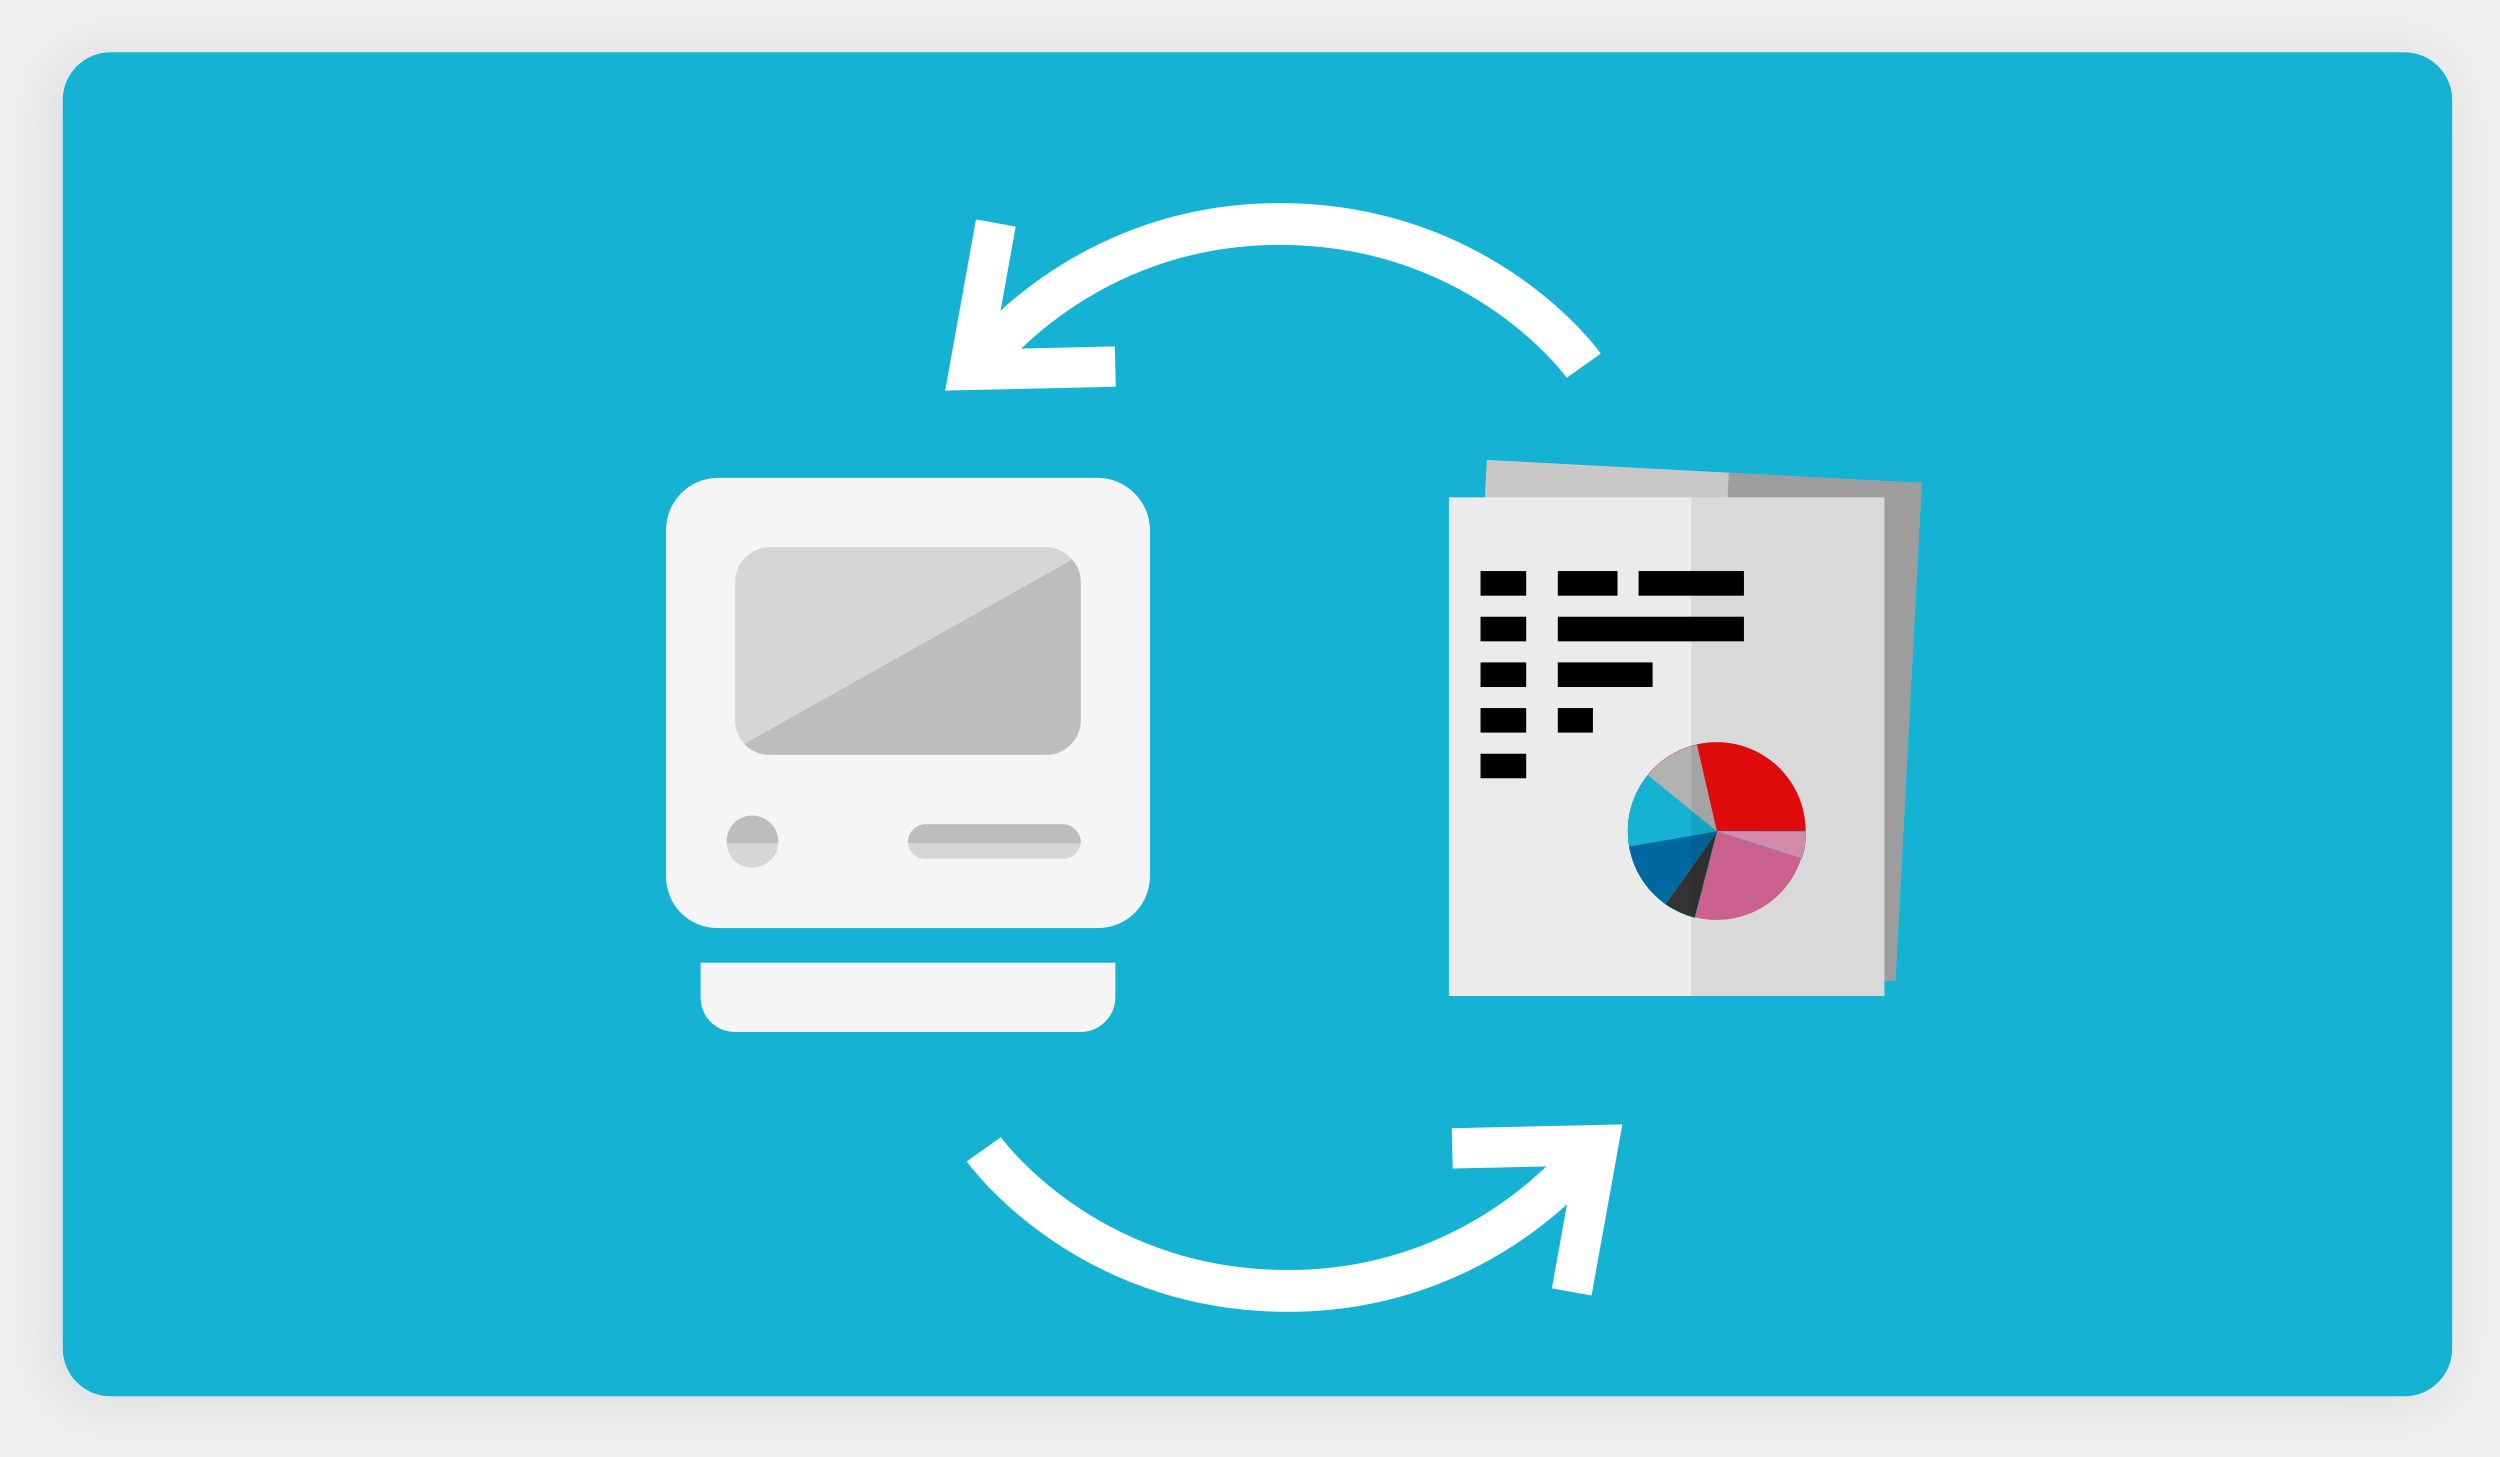
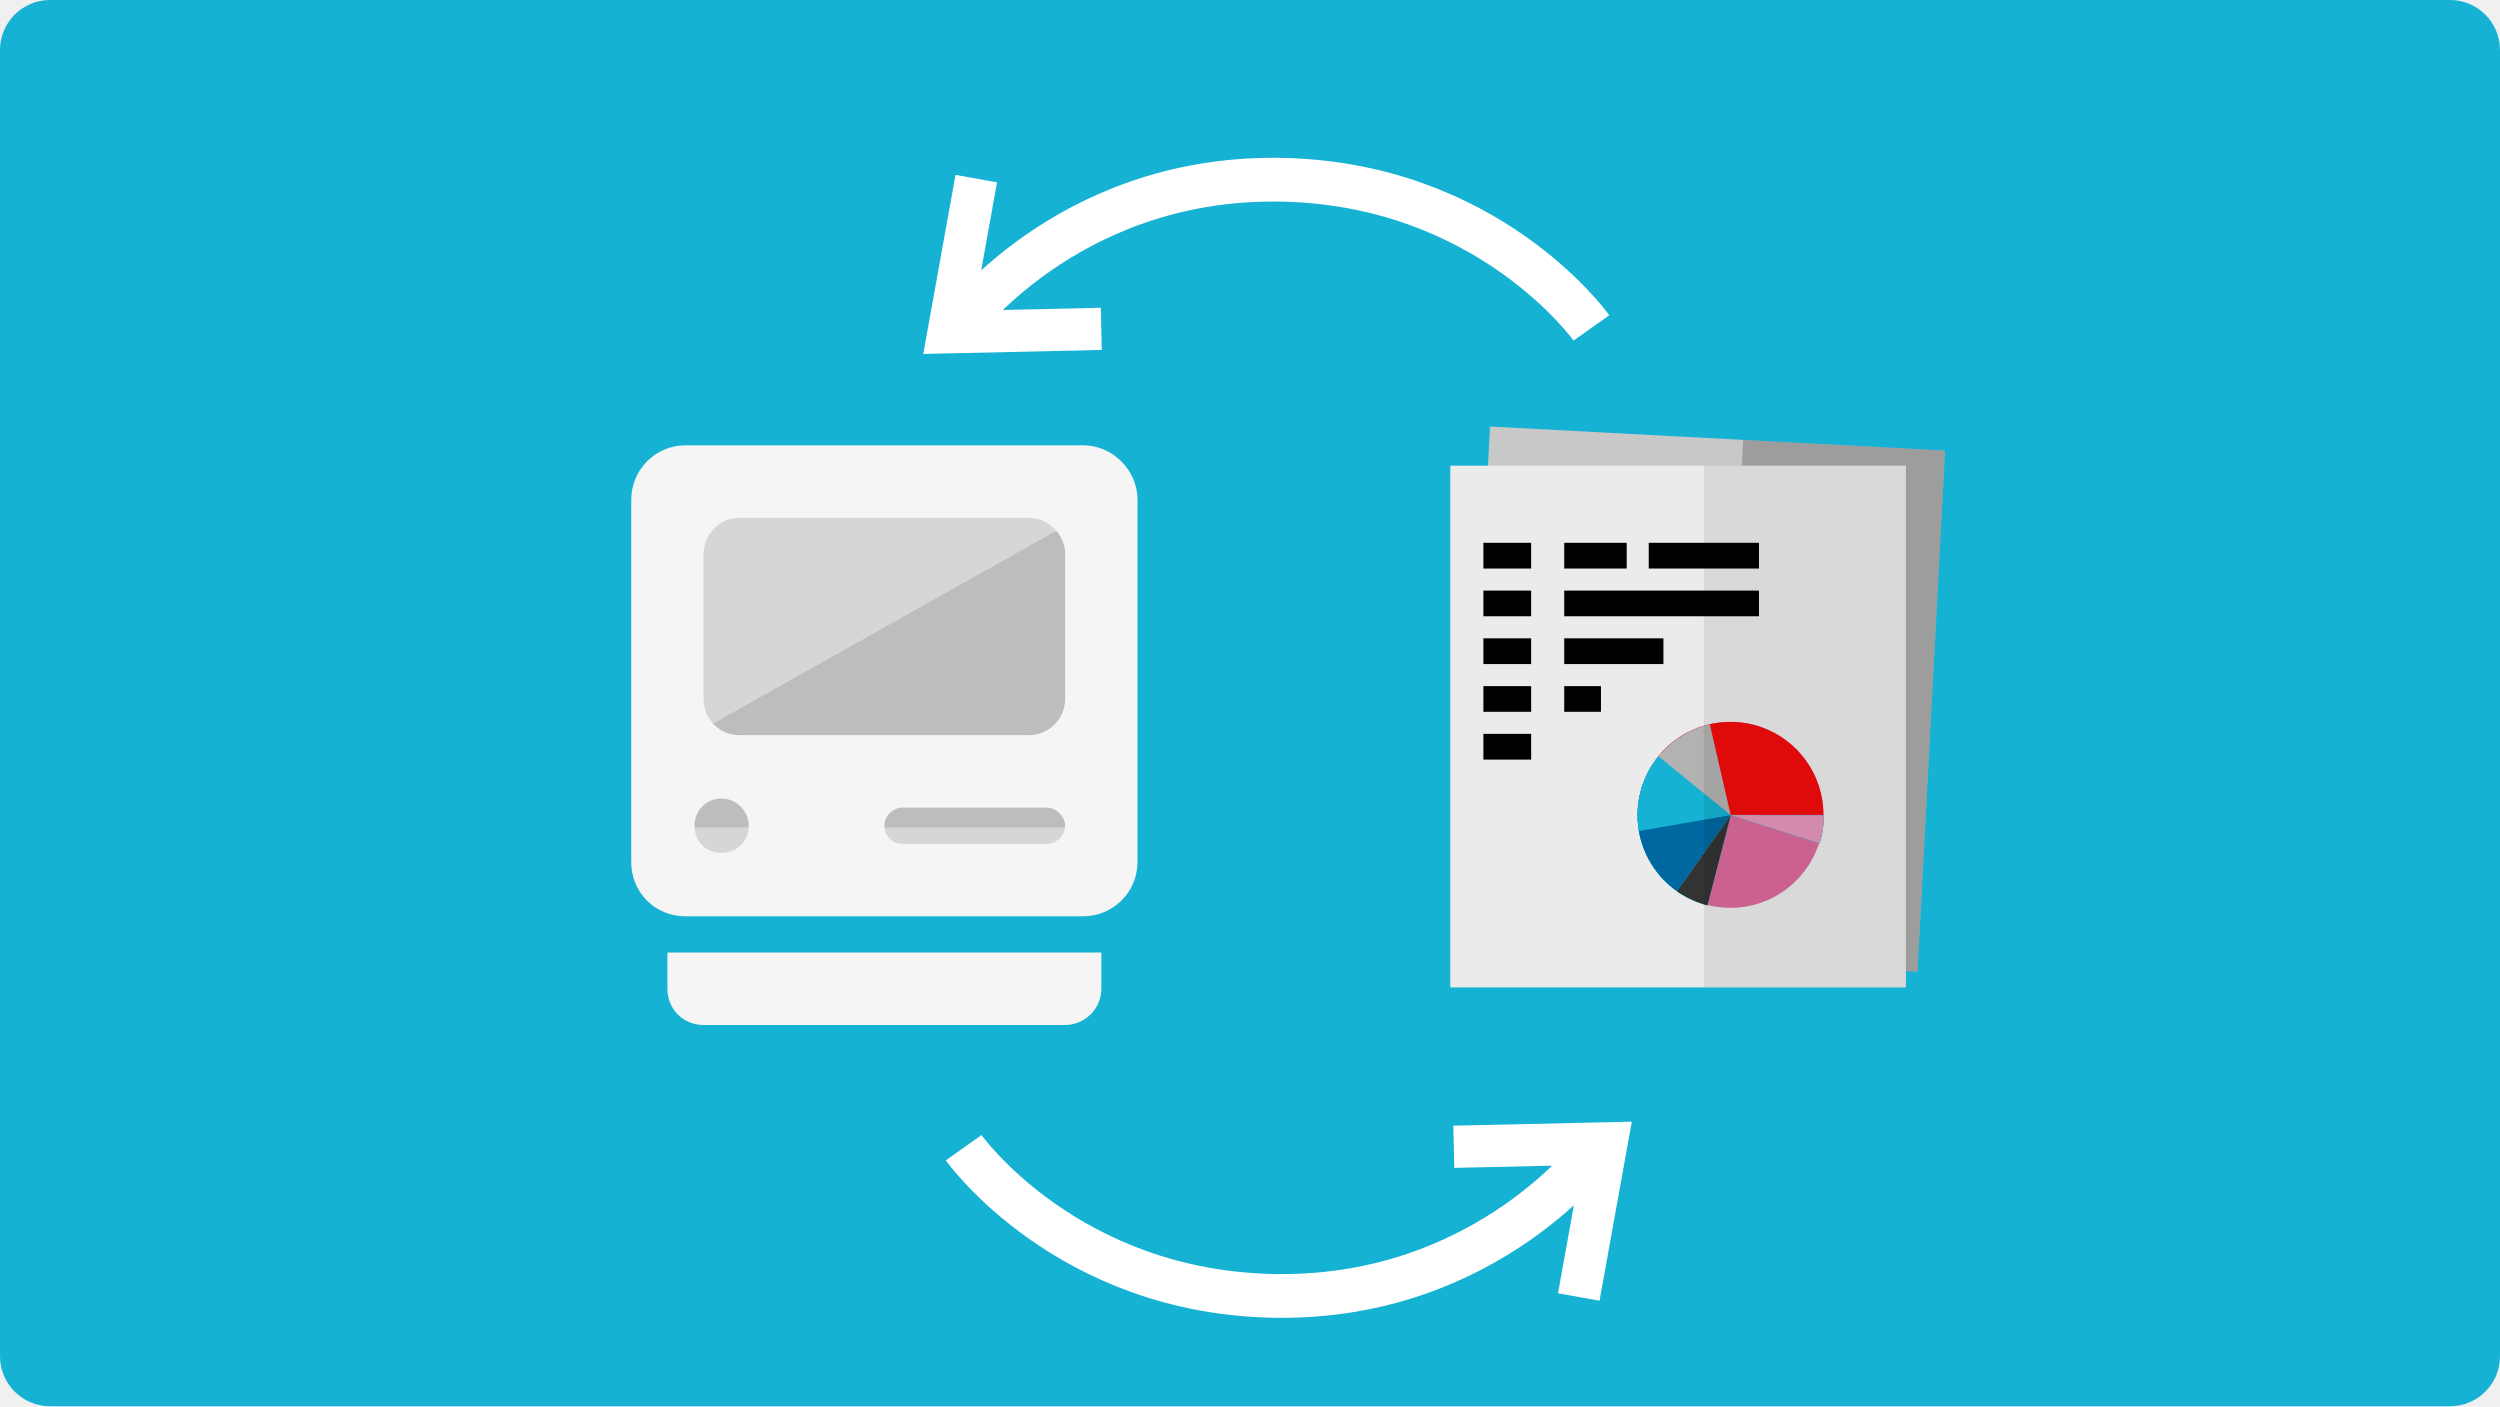
- <svg xmlns="http://www.w3.org/2000/svg" width="1674" height="975" fill="none">
-   <g filter="url(#a)">
-     <g clip-path="url(#b)">
-       <rect width="1600" height="900" x="42" y="35" fill="#16B2D4" rx="32" />
-       <path fill="#EBEBEB" d="m995.638 308 291.187 15.402-17.638 333.456L978 641.456z" />
-       <path fill="#000" fill-opacity=".15" d="m995.638 308 291.187 15.402-17.638 333.456L978 641.456z" />
-       <path fill="#000" fill-opacity=".08" d="m1157.67 316.57 129.155 6.832-17.637 333.455-129.156-6.831z" />
-       <path fill="#000" fill-opacity=".15" d="m1157.67 316.57 129.155 6.832-17.637 333.455-129.156-6.831z" />
-       <path fill="#EBEBEB" d="M970.203 333.016h291.594v333.922H970.203z" />
-       <path fill="#000" d="M991.367 382.398h30.57v16.461h-30.57zm105.823 0h70.547v16.461h-70.547zm-54.09 0h39.977v16.461H1043.1zm-51.733 30.571h30.57v16.461h-30.57zm51.733 0h124.633v16.461H1043.1zm-51.733 30.57h30.57V460h-30.57zm51.733 0h63.492V460H1043.1zm-51.733 30.57h30.57v16.461h-30.57zm51.733 0h23.516v16.461H1043.1zm-51.733 30.571h30.57v16.461h-30.57z" />
-       <circle cx="1149.5" cy="556.499" r="59.5" fill="#DB699B" />
-       <path fill="#F20B0B" d="M1209 556.499a59.54 59.54 0 0 0-10.84-34.245 59.53 59.53 0 0 0-28.58-21.764 59.5 59.5 0 0 0-35.89-1.351 59.5 59.5 0 0 0-30.14 19.555l45.95 37.805z" />
-       <path fill="#16B2D4" d="M1206.47 574.778a59.6 59.6 0 0 0 2.81-17.982l-59.61-.128z" />
-       <path fill="#16B2D4" d="M1206.47 574.778a59.6 59.6 0 0 0 2.81-17.982l-59.61-.128z" />
-       <path fill="#16B2D4" d="M1206.47 574.778a59.6 59.6 0 0 0 2.81-17.982l-59.61-.128z" />
-       <path fill="#E696B9" d="M1206.47 574.778a59.6 59.6 0 0 0 2.81-17.982l-59.61-.128z" />
-       <path fill="#16B2D4" d="M1103.42 519.056a59.56 59.56 0 0 0-12.48 47.845l58.73-10.233z" />
-       <path fill="#16B2D4" d="M1103.42 519.056a59.56 59.56 0 0 0-12.48 47.845l58.73-10.233z" />
-       <path fill="#16B2D4" d="M1103.42 519.056a59.56 59.56 0 0 0-12.48 47.845l58.73-10.233z" />
-       <path fill="#16B2D4" d="M1103.42 519.056a59.56 59.56 0 0 0-12.48 47.845l58.73-10.233z" />
-       <path fill="#16B2D4" d="M1090.93 566.839a59.5 59.5 0 0 0 9.51 23.444 59.6 59.6 0 0 0 18.37 17.391l30.86-51.006z" />
-       <path fill="#16B2D4" d="M1090.93 566.839a59.5 59.5 0 0 0 9.51 23.444 59.6 59.6 0 0 0 18.37 17.391l30.86-51.006z" />
-       <path fill="#16B2D4" d="M1090.93 566.839a59.5 59.5 0 0 0 9.51 23.444 59.6 59.6 0 0 0 18.37 17.391l30.86-51.006z" />
-       <path fill="#0068A1" d="M1090.93 566.839a59.5 59.5 0 0 0 9.51 23.444 59.6 59.6 0 0 0 18.37 17.391l30.86-51.006z" />
-       <path fill="#16B2D4" d="M1115.25 605.346a59.6 59.6 0 0 0 19.48 9.035l14.94-57.712z" />
-       <path fill="#16B2D4" d="M1115.25 605.346a59.6 59.6 0 0 0 19.48 9.035l14.94-57.712z" />
-       <path fill="#16B2D4" d="M1115.25 605.346a59.6 59.6 0 0 0 19.48 9.035l14.94-57.712z" />
-       <path fill="#333" d="M1115.25 605.346a59.6 59.6 0 0 0 19.48 9.035l14.94-57.712z" />
-       <path fill="#B2B2B2" d="M1136.28 498.577a59.64 59.64 0 0 0-32.86 20.472l46.25 37.62z" />
-       <path fill="#000" fill-opacity=".08" d="M1132.46 333.016h129.336v333.922H1132.46z" />
-       <path stroke="#fff" stroke-width="28" d="M1060.5 244.863S993.964 151.07 859 150c-134.964-1.071-204.426 94.863-204.426 94.863" />
-       <path stroke="#fff" stroke-width="27" d="m666.82 149.318-17.718 98.34 97.712-2.199" />
-       <path stroke="#fff" stroke-width="28" d="M658.74 769.536s66.537 93.793 201.5 94.864c134.964 1.071 204.43-94.864 204.43-94.864" />
-       <path stroke="#fff" stroke-width="27" d="m1052.42 865.083 17.72-98.341-97.714 2.199" />
-       <path fill="#D6D6D6" d="M476.592 364.465h266.987v250.112H476.592z" />
-       <path fill="#333" d="M476.592 515.044a8 8 0 0 1 4.08-6.974L731.66 366.996c5.332-2.998 11.919.856 11.919 6.974v182.584a8 8 0 0 1-8 8H484.592a8 8 0 0 1-8-8z" style="mix-blend-mode:overlay" />
-       <path fill="#F5F5F5" d="M446 354.781c0-18.84 15.188-34.781 34.714-34.781h254.572C754.089 320 770 335.941 770 354.781v231.875c0 19.565-15.911 34.782-34.714 34.782H480.714c-19.526 0-34.714-15.217-34.714-34.782zm23.143 313.031v-23.187h277.714v23.187c0 13.043-10.848 23.188-23.143 23.188H492.286c-13.018 0-23.143-10.145-23.143-23.188m46.286-301.437c-13.018 0-23.143 10.869-23.143 23.187v92.75c0 13.043 10.125 23.188 23.143 23.188h185.142c12.295 0 23.143-10.145 23.143-23.188v-92.75c0-12.318-10.848-23.187-23.143-23.187zm-11.572 214.484c9.402 0 17.357-7.246 17.357-17.39 0-9.42-7.955-17.391-17.357-17.391-10.125 0-17.357 7.971-17.357 17.391 0 10.144 7.232 17.39 17.357 17.39M608 563.469c0 6.521 5.062 11.593 11.571 11.593h92.572c5.786 0 11.571-5.072 11.571-11.593 0-5.797-5.785-11.594-11.571-11.594h-92.572c-6.509 0-11.571 5.797-11.571 11.594" />
+ <svg xmlns="http://www.w3.org/2000/svg" width="1600" height="900" viewBox="0 0 1600 900" fill="none">
+   <g clip-path="url(#clip0_813_7096)">
+     <rect width="1600" height="900" rx="32" fill="#16B2D4" />
+     <rect x="953.638" y="273" width="291.594" height="333.922" transform="rotate(3.02779 953.638 273)" fill="#EBEBEB" />
+     <rect x="953.638" y="273" width="291.594" height="333.922" transform="rotate(3.02779 953.638 273)" fill="black" fill-opacity="0.15" />
+     <rect x="1115.67" y="281.57" width="129.336" height="333.922" transform="rotate(3.02779 1115.67 281.57)" fill="black" fill-opacity="0.08" />
+     <rect x="1115.67" y="281.57" width="129.336" height="333.922" transform="rotate(3.02779 1115.67 281.57)" fill="black" fill-opacity="0.15" />
+     <rect x="928.203" y="298.016" width="291.594" height="333.922" fill="#EBEBEB" />
+     <rect x="949.367" y="347.398" width="30.57" height="16.461" fill="black" />
+     <rect x="1055.19" y="347.398" width="70.547" height="16.461" fill="black" />
+     <rect x="1001.1" y="347.398" width="39.977" height="16.461" fill="black" />
+     <rect x="949.367" y="377.969" width="30.57" height="16.461" fill="black" />
+     <rect x="1001.1" y="377.969" width="124.633" height="16.461" fill="black" />
+     <rect x="949.367" y="408.539" width="30.57" height="16.461" fill="black" />
+     <rect x="1001.1" y="408.539" width="63.492" height="16.461" fill="black" />
+     <rect x="949.367" y="439.109" width="30.57" height="16.461" fill="black" />
+     <rect x="1001.1" y="439.109" width="23.516" height="16.461" fill="black" />
+     <rect x="949.367" y="469.68" width="30.57" height="16.461" fill="black" />
+     <circle cx="1107.5" cy="521.499" r="59.5" fill="#DB699B" />
+     <path d="M1167 521.499C1167 509.24 1163.21 497.279 1156.16 487.254C1149.1 477.229 1139.12 469.627 1127.58 465.49C1116.04 461.353 1103.5 460.881 1091.69 464.139C1079.87 467.398 1069.34 474.227 1061.55 483.694L1107.5 521.499H1167Z" fill="#F20B0B" />
+     <path d="M1164.47 539.778C1166.32 533.963 1167.27 527.899 1167.28 521.796L1107.67 521.668L1164.47 539.778Z" fill="#16B2D4" />
+     <path d="M1164.47 539.778C1166.32 533.963 1167.27 527.899 1167.28 521.796L1107.67 521.668L1164.47 539.778Z" fill="#16B2D4" />
+     <path d="M1164.47 539.778C1166.32 533.963 1167.27 527.899 1167.28 521.796L1107.67 521.668L1164.47 539.778Z" fill="#16B2D4" />
+     <path d="M1164.47 539.778C1166.32 533.963 1167.27 527.899 1167.28 521.796L1107.67 521.668L1164.47 539.778Z" fill="#E696B9" />
+     <path d="M1061.42 484.056C1056.03 490.674 1052.14 498.37 1049.98 506.624C1047.83 514.878 1047.47 523.498 1048.94 531.901L1107.67 521.668L1061.42 484.056Z" fill="#16B2D4" />
+     <path d="M1061.42 484.056C1056.03 490.674 1052.14 498.37 1049.98 506.624C1047.83 514.878 1047.47 523.498 1048.94 531.901L1107.67 521.668L1061.42 484.056Z" fill="#16B2D4" />
+     <path d="M1061.42 484.056C1056.03 490.674 1052.14 498.37 1049.98 506.624C1047.83 514.878 1047.47 523.498 1048.94 531.901L1107.67 521.668L1061.42 484.056Z" fill="#16B2D4" />
+     <path d="M1061.42 484.056C1056.03 490.674 1052.14 498.37 1049.98 506.624C1047.83 514.878 1047.47 523.498 1048.94 531.901L1107.67 521.668L1061.42 484.056Z" fill="#16B2D4" />
+     <path d="M1048.93 531.839C1050.38 540.244 1053.63 548.238 1058.44 555.283C1063.25 562.328 1069.51 568.258 1076.81 572.674L1107.67 521.668L1048.93 531.839Z" fill="#16B2D4" />
+     <path d="M1048.93 531.839C1050.38 540.244 1053.63 548.238 1058.44 555.283C1063.25 562.328 1069.51 568.258 1076.81 572.674L1107.67 521.668L1048.93 531.839Z" fill="#16B2D4" />
+     <path d="M1048.93 531.839C1050.38 540.244 1053.63 548.238 1058.44 555.283C1063.25 562.328 1069.51 568.258 1076.81 572.674L1107.67 521.668L1048.93 531.839Z" fill="#16B2D4" />
+     <path d="M1048.93 531.839C1050.38 540.244 1053.63 548.238 1058.44 555.283C1063.25 562.328 1069.51 568.258 1076.81 572.674L1107.67 521.668L1048.93 531.839Z" fill="#0068A1" />
+     <path d="M1073.25 570.346C1079.14 574.512 1085.74 577.573 1092.73 579.381L1107.67 521.669L1073.25 570.346Z" fill="#16B2D4" />
+     <path d="M1073.25 570.346C1079.14 574.512 1085.74 577.573 1092.73 579.381L1107.67 521.669L1073.25 570.346Z" fill="#16B2D4" />
+     <path d="M1073.25 570.346C1079.14 574.512 1085.74 577.573 1092.73 579.381L1107.67 521.669L1073.25 570.346Z" fill="#16B2D4" />
+     <path d="M1073.25 570.346C1079.14 574.512 1085.74 577.573 1092.73 579.381L1107.67 521.669L1073.25 570.346Z" fill="#333333" />
+     <path d="M1094.28 463.577C1081.36 466.555 1069.79 473.76 1061.42 484.049L1107.67 521.669L1094.28 463.577Z" fill="#B2B2B2" />
+     <rect x="1090.46" y="298.016" width="129.336" height="333.922" fill="black" fill-opacity="0.08" />
+     <path d="M1018.5 209.863C1018.5 209.863 951.964 116.07 817 115C682.036 113.929 612.574 209.863 612.574 209.863" stroke="white" stroke-width="28" />
+     <path d="M624.82 114.318L607.102 212.658L704.814 210.459" stroke="white" stroke-width="27" />
+     <path d="M616.74 734.536C616.74 734.536 683.277 828.329 818.24 829.4C953.204 830.471 1022.67 734.536 1022.67 734.536" stroke="white" stroke-width="28" />
+     <path d="M1010.42 830.083L1028.14 731.742L930.426 733.941" stroke="white" stroke-width="27" />
+     <rect x="434.592" y="329.465" width="266.987" height="250.112" fill="#D6D6D6" />
+     <g style="mix-blend-mode:overlay">
+       <path d="M434.592 480.044C434.592 477.153 436.152 474.487 438.672 473.07L689.66 331.996C694.992 328.998 701.579 332.852 701.579 338.97V521.554C701.579 525.973 697.998 529.554 693.579 529.554H442.592C438.174 529.554 434.592 525.973 434.592 521.554V480.044Z" fill="#333333" />
    </g>
+     <path d="M404 319.781C404 300.941 419.188 285 438.714 285H693.286C712.089 285 728 300.941 728 319.781V551.656C728 571.221 712.089 586.438 693.286 586.438H438.714C419.188 586.438 404 571.221 404 551.656V319.781ZM427.143 632.812V609.625H704.857V632.812C704.857 645.855 694.009 656 681.714 656H450.286C437.268 656 427.143 645.855 427.143 632.812ZM473.429 331.375C460.411 331.375 450.286 342.244 450.286 354.562V447.312C450.286 460.355 460.411 470.5 473.429 470.5H658.571C670.866 470.5 681.714 460.355 681.714 447.312V354.562C681.714 342.244 670.866 331.375 658.571 331.375H473.429ZM461.857 545.859C471.259 545.859 479.214 538.613 479.214 528.469C479.214 519.049 471.259 511.078 461.857 511.078C451.732 511.078 444.5 519.049 444.5 528.469C444.5 538.613 451.732 545.859 461.857 545.859ZM566 528.469C566 534.99 571.062 540.062 577.571 540.062H670.143C675.929 540.062 681.714 534.99 681.714 528.469C681.714 522.672 675.929 516.875 670.143 516.875H577.571C571.062 516.875 566 522.672 566 528.469Z" fill="#F5F5F5" />
  </g>
  <defs>
-     <clipPath id="b">
-       <rect width="1600" height="900" x="42" y="35" fill="#fff" rx="32" />
+     <clipPath id="clip0_813_7096">
+       <rect width="1600" height="900" rx="32" fill="white" />
    </clipPath>
-     <filter id="a" width="1673.44" height="973.44" x=".333" y=".753" color-interpolation-filters="sRGB" filterUnits="userSpaceOnUse">
-       <feFlood flood-opacity="0" result="BackgroundImageFix" />
-       <feColorMatrix in="SourceAlpha" result="hardAlpha" values="0 0 0 0 0 0 0 0 0 0 0 0 0 0 0 0 0 0 127 0" />
-       <feOffset dx="-4.947" dy="2.473" />
-       <feGaussianBlur stdDeviation="18.36" />
-       <feComposite in2="hardAlpha" operator="out" />
-       <feColorMatrix values="0 0 0 0 0 0 0 0 0 0 0 0 0 0 0 0 0 0 0.1 0" />
-       <feBlend in2="BackgroundImageFix" result="effect1_dropShadow_813_7096" />
-       <feBlend in="SourceGraphic" in2="effect1_dropShadow_813_7096" result="shape" />
-     </filter>
  </defs>
</svg>
